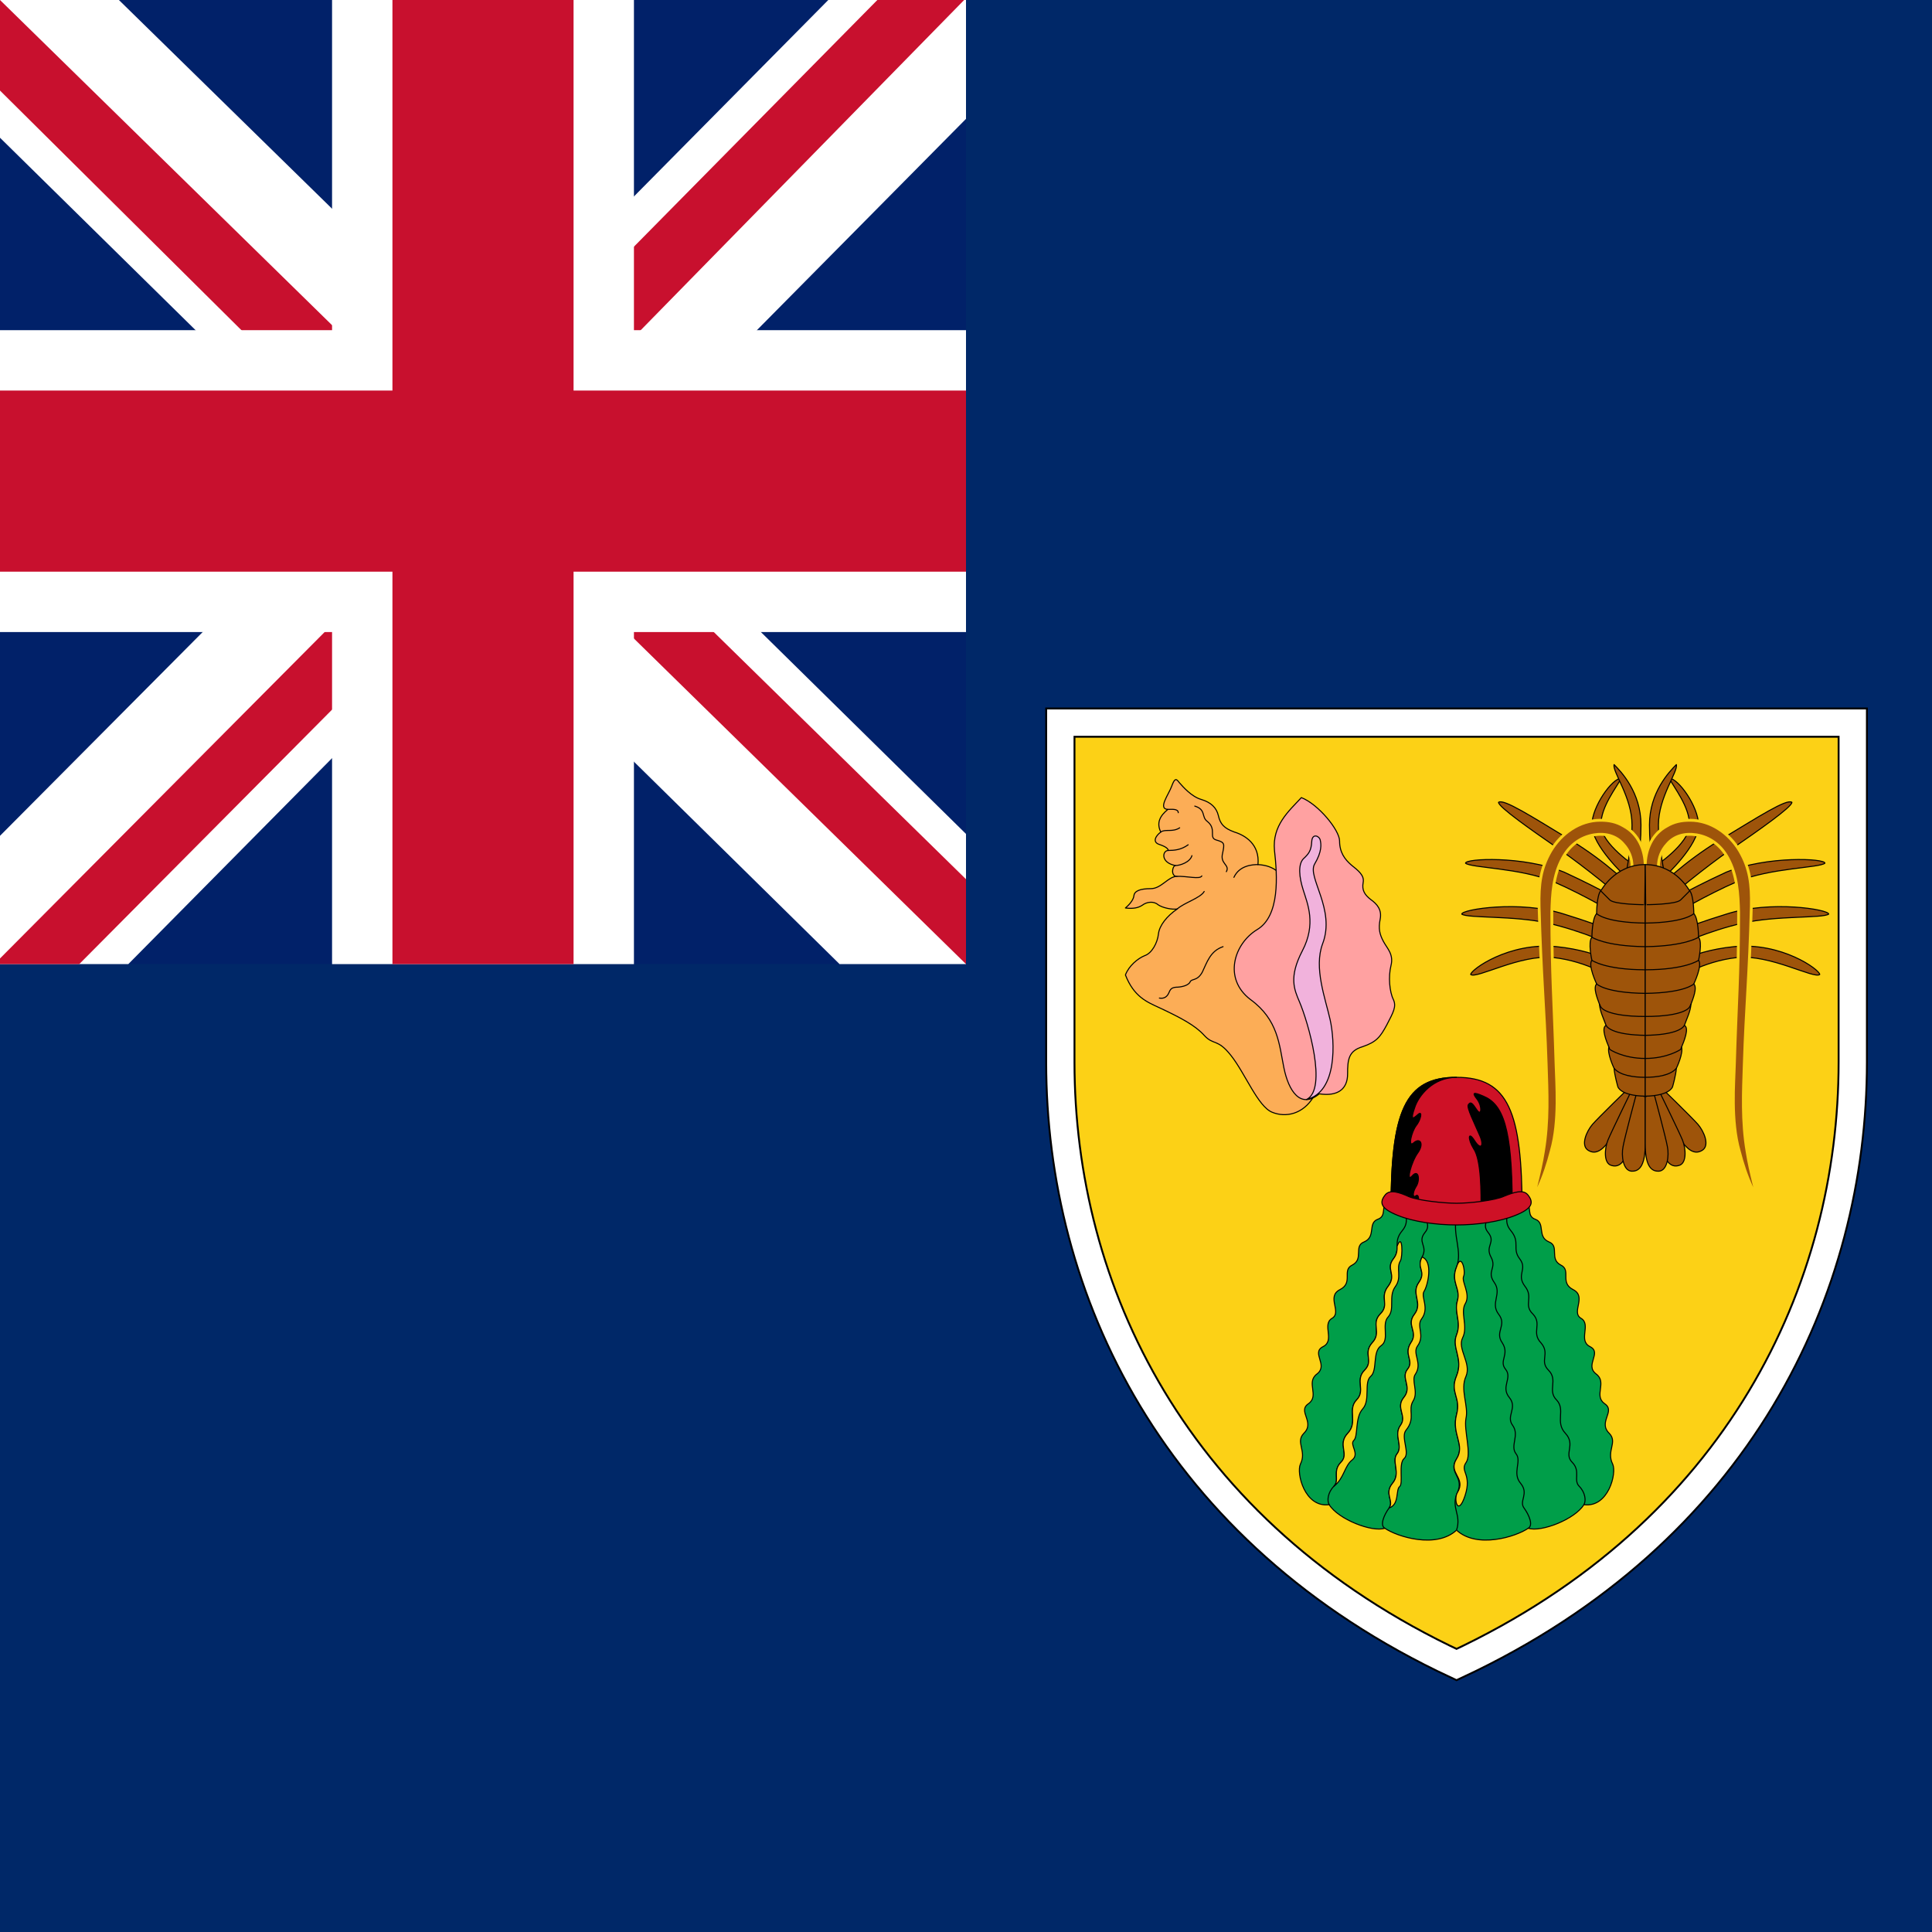
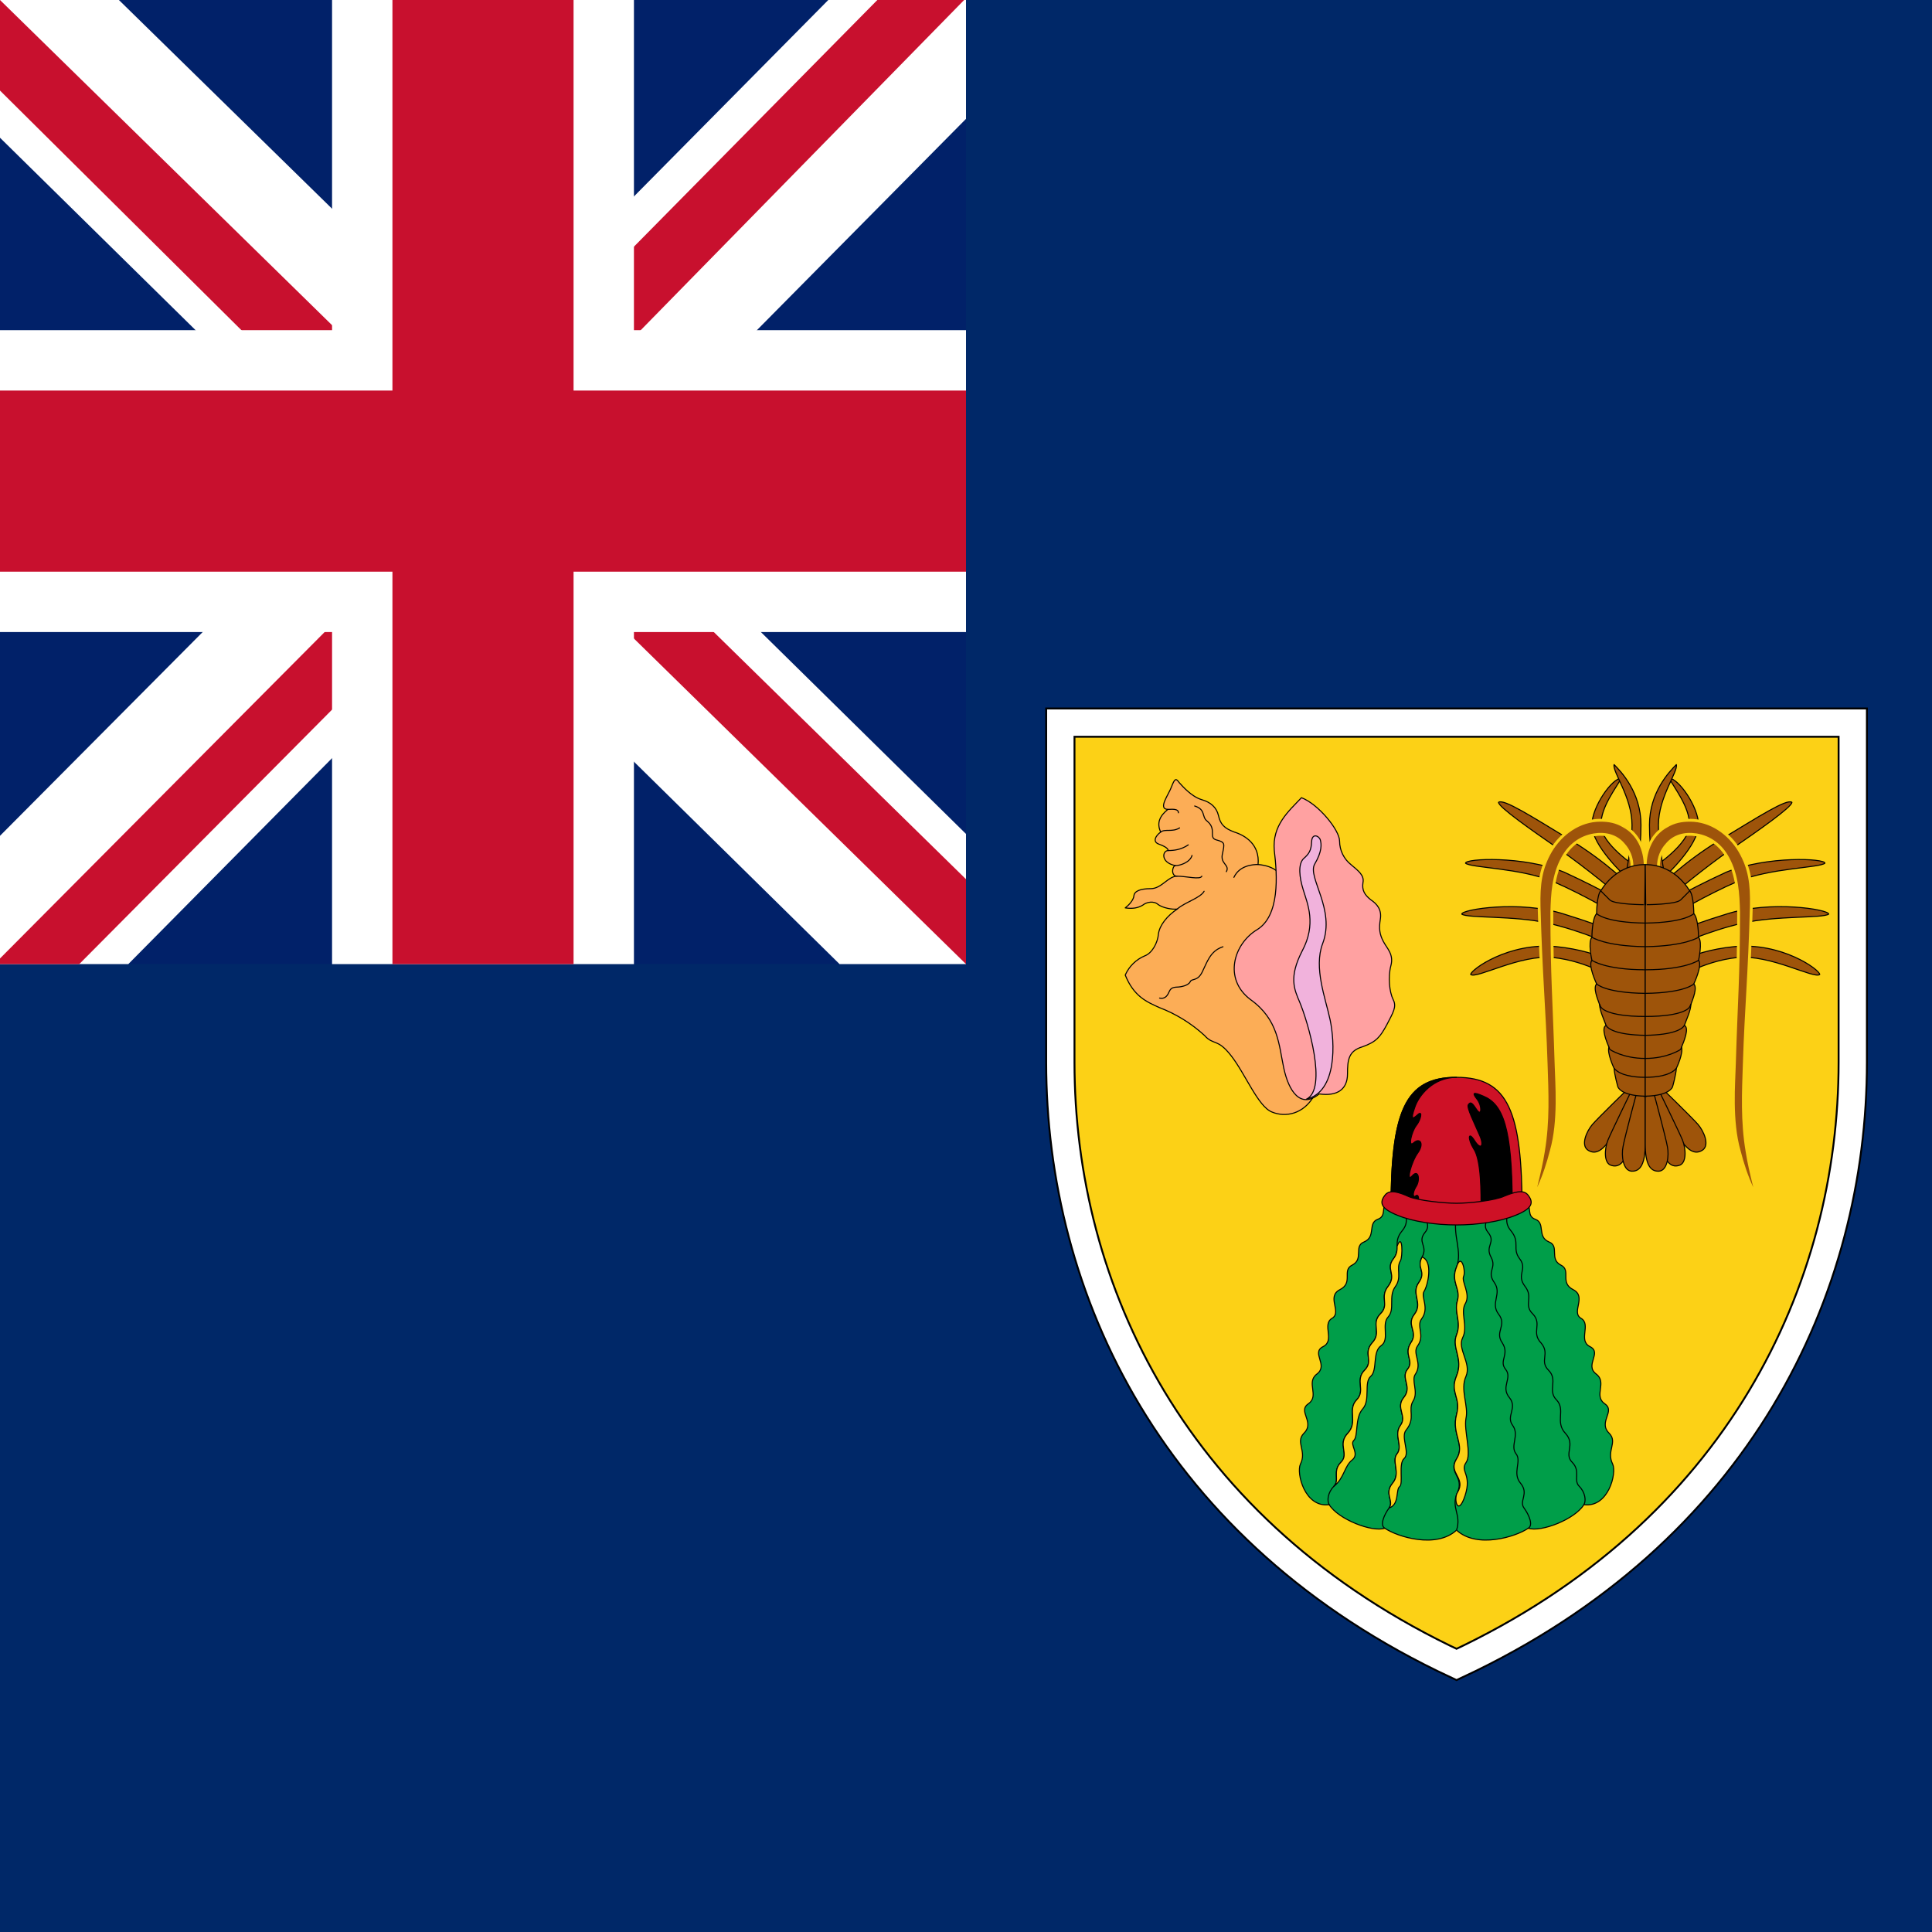
- <svg xmlns="http://www.w3.org/2000/svg" xmlns:xlink="http://www.w3.org/1999/xlink" id="flag-icons-tc" version="1.1" viewBox="0 0 512 512">
-   <path id="path314" fill="#006" d="M512 512V0H0v512z" style="fill:#002868;fill-opacity:1;stroke-width:.924" />
-   <g id="g90" fill="none" stroke="#000" transform="matrix(.125 0 0 .125 386 316.5)">
-     <path id="use26" d="M840-1000v720C840 200 600 717 0 997-600 717-840 200-840-280v-720z" style="fill:#fcd116;stroke-width:64" />
-     <path id="use28" d="M840-1000v720C840 200 600 717 0 997-600 717-840 200-840-280v-720z" style="stroke:#fff;stroke-width:56" />
-     <g id="g88" stroke-linecap="round" stroke-linejoin="round" stroke-width="2.2">
-       <g id="g38" transform="translate(-400 -400)">
-         <path id="path30" fill="#fcad56" d="M97 193c-22 37-59 45-88 33-30-12-57-82-87-120-29-37-37-21-57-43-19-21-49-37-96-59-26-12-53-23-71-69 7-19 26-35 41-41 15-5 27-27 29-46 2-18 18-38 40-53-10 2-31-2-41-9-9-8-24-6-33 1-9 6-20 8-36 6 6-5 17-16 18-26s13-15 36-15c22 0 37-26 55-26-13 0-10-22-3-23-32-6-28-32-15-32-1-4-5-8-20-13-14-5-7-18 4-26-10-20-1-35 15-48-22-1 2-32 8-49 6-16 9-18 16-8 8 9 26 30 47 36 20 6 32 17 36 34 4 18 12 27 34 35 23 7 54 26 50 69 18 1 31 6 42 15" />
-         <path id="path32" fill="#ffa1a1" d="M152-349c0 24 11 39 25 51 15 12 28 22 25 37-3 16 3 26 16 36 14 10 24 22 20 42s-1 32 7 47 22 27 16 51-3 56 5 72c7 15 0 27-14 54-14 26-22 36-51 46-30 9-32 27-32 58 0 32-21 48-60 42-40 33-65-6-75-55S22 30-37-13c-58-44-35-118 14-148 49-29 43-115 37-168-5-53 30-83 57-112 36 14 81 69 81 92z" />
-         <path id="path34" fill="#f1b2dc" d="M67-8c-11-26-23-52 6-108 30-57 11-100 2-129-9-28-11-54 0-66 12-11 17-18 18-37 1-18 16-12 18-3s4 24-12 51c-16 28 45 96 17 169-19 51 6 116 16 161s16 153-50 169c45-22 3-165-15-207Z" />
-         <path id="path36" d="M-230-16c11 2 17-4 20-11s5-11 15-12c10 0 26-3 30-11 3-8 15-1 26-21 10-21 17-45 44-54m74-174c-10 0-39 1-51 27m-83-151c24 7 14 23 26 32 22 17 2 35 20 40s17 8 13 28c-6 23 16 24 8 39m-104 79c14-13 49-23 57-37m-58-32c21-1 49 7 53-1m-56-22c10 0 31-7 35-21m-50-11c12 0 27-1 42-12m-58-27c9-7 25 1 40-9m-25-39c7 0 22-2 22 7" />
+ <svg xmlns="http://www.w3.org/2000/svg" xmlns:xlink="http://www.w3.org/1999/xlink" id="flag-icons-tc" viewBox="0 0 512 512">
+   <path fill="#002868" d="M512 512V0H0v512z" />
+   <g fill="none" stroke="#000">
+     <path fill="#fcd116" stroke-width="8" d="M491 191.5v90c0 60-30 124.6-105 159.6-75-35-105-99.6-105-159.6v-90z" />
+     <path stroke="#fff" stroke-width="7" d="M491 191.5v90c0 60-30 124.6-105 159.6-75-35-105-99.6-105-159.6v-90z" />
+     <g stroke-linecap="round" stroke-linejoin="round" stroke-width="2.2">
+       <path fill="#fcad56" stroke-width=".275" d="M348.1 290.6c-2.7 4.6-7.4 5.6-11 4.1-3.7-1.4-7.1-10.2-10.9-15-3.6-4.6-4.6-2.6-7-5.3a37.6 37.6 0 0 0-12-7.4c-3.3-1.5-6.7-2.9-9-8.6a9.8 9.8 0 0 1 5.2-5.1c1.9-.7 3.4-3.4 3.6-5.8.3-2.3 2.3-4.8 5-6.6-1.3.2-3.9-.3-5.1-1.2-1.1-1-3-.7-4.1.2-1.2.7-2.6 1-4.6.7.8-.6 2.2-2 2.3-3.2s1.6-1.9 4.5-1.9c2.8 0 4.6-3.3 6.9-3.3-1.6 0-1.3-2.7-.4-2.8-4-.8-3.5-4-1.9-4-.1-.5-.6-1-2.5-1.7-1.7-.6-.9-2.2.5-3.2-1.2-2.5-.1-4.4 1.9-6-2.8-.1.3-4 1-6.1.8-2 1.1-2.3 2-1 1 1.1 3.3 3.7 5.9 4.5 2.5.7 4 2.1 4.5 4.2.5 2.3 1.5 3.4 4.2 4.4 2.9.9 6.8 3.3 6.3 8.6 2.2.2 3.9.8 5.2 1.9" />
+       <path fill="#ffa1a1" stroke-width=".275" d="M355 222.9a8 8 0 0 0 3.1 6.3c1.9 1.6 3.5 2.8 3.1 4.7-.3 2 .4 3.2 2 4.5 1.8 1.2 3 2.7 2.6 5.2s-.2 4 .8 5.9 2.8 3.4 2 6.4-.4 7 .6 9c1 1.9 0 3.4-1.7 6.7-1.8 3.3-2.8 4.5-6.4 5.8-3.7 1.1-4 3.4-4 7.2 0 4-2.6 6-7.5 5.3-5 4.1-8.1-.8-9.4-6.9s-1.4-12.8-8.8-18.1c-7.3-5.5-4.4-14.8 1.7-18.5 6.1-3.7 5.4-14.4 4.6-21-.6-6.7 3.8-10.4 7.2-14 4.5 1.7 10.1 8.6 10.1 11.5z" />
+       <path fill="#f1b2dc" stroke-width=".275" d="M344.4 265.5c-1.4-3.3-2.9-6.5.7-13.5 3.8-7.1 1.4-12.5.3-16.1-1.1-3.5-1.4-6.8 0-8.3 1.5-1.3 2.1-2.2 2.2-4.6.1-2.3 2-1.5 2.3-.4s.5 3-1.5 6.4c-2 3.5 5.6 12 2.1 21.1-2.4 6.4.8 14.5 2 20.2s2 19-6.3 21c5.7-2.7.4-20.6-1.8-25.8Z" />
+       <path stroke-width=".275" d="M307.3 264.5c1.3.3 2-.5 2.4-1.4s.7-1.4 2-1.5c1.2 0 3.2-.4 3.7-1.4.4-1 1.9 0 3.2-2.6 1.3-2.6 2.1-5.6 5.5-6.7m9.3-21.8c-1.3 0-4.9.2-6.4 3.4m-10.4-18.9c3 .9 1.8 2.9 3.3 4 2.7 2.2.2 4.4 2.5 5s2.1 1 1.6 3.5c-.8 2.9 2 3 1 4.9m-13 9.9c1.8-1.7 6.1-2.9 7.1-4.7m-7.2-4c2.6 0 6.1 1 6.6 0m-7-2.8c1.3 0 3.9-.9 4.4-2.7m-6.3-1.3c1.5 0 3.4-.2 5.3-1.5m-7.3-3.4c1.1-.9 3.1.1 5-1.1m-3.1-4.9c.9 0 2.8-.3 2.8.9" />
+       <g fill="#9e540a" transform="matrix(.125 0 0 .125 436 266.5)">
+         <g id="b">
+           <path d="M-55-233s-70-59-128-99-128-89-128-99c11-8 70 30 151 79 82 50 128 99 128 99zm-5 40s-68-41-135-70c-70-29-175-29-186-39 0-10 122-16 209 19 89 41 135 70 135 70zm-1 68s-74-34-146-50c-70-16-170-10-182-19 0-10 124-30 217 0 94 29 134 49 134 49zm-4 69s-56-38-130-46c-70-7-163 46-175 36 0-10 81-69 182-59 99 10 146 49 146 49zm23-218s-71-65-71-109c0-39 43-99 62-99-10 20-43 60-43 99 0 40 75 89 75 89z" />
+           <path d="M-42-274s14-65 14-109c0-59-42-113-38-128 15 15 57 59 57 128 0 60-10 89-10 89z" />
+           <g stroke="none">
+             <use xlink:href="#a" width="100%" height="100%" stroke="#fcd116" stroke-width="12" />
+             <path id="a" d="M-25-295c0-19-7-36-19-49-16-19-40-25-65-21-30 5-54 23-69 51-20 37-22 77-23 116 0 135 5 190 9 323 1 39 8 119-10 182-7 27-15 52-27 78 8-33 12-50 16-75 11-65 8-126 6-186-4-123-11-186-15-335-1-45 3-79 24-115 22-37 60-64 103-64 18 0 33 3 48 12 30 16 44 49 44 82z" />
+           </g>
+           <path d="M-19 187s-28 50-49 86-38 44-54 33c-15-11-2-40 10-54s79-79 79-79z" />
+           <path d="M-12 191s-11 57-20 98c-8 41-22 55-39 50-18-4-15-37-8-54s49-103 49-103z" />
+           <path d="M0 193v100c0 42-10 59-29 58-18-1-22-33-18-52 3-18 28-111 28-111z" />
+         </g>
+         <use xlink:href="#b" width="100%" height="100%" transform="scale(-1 1)" />
+         <g id="c">
+           <path d="M0 192c-53-1-58-20-58-20s-7-24-8-39c-1-2-15-32-11-45-5-12-17-41-6-46-5-14-13-30-14-45-4-11-14-35-6-43 0 0-19-40-10-50 0 0-9-39 0-49 0 0 0-40 10-50 0 0 0-39 9-49 0 2 28-55 94-55l-1 85h1z" />
+           <path fill="none" d="M0-26c-85-1-103-20-103-20M0-76c-85 0-113-20-113-20M0-125c-85-1-113-20-113-20M0-175c-85-1-103-20-103-20m102-19c1 0-64 0-74-10l-19-19M0 152c-25 0-53-4-66-19m66-21c-47 0-75-19-75-19s-1-2-2-5M0 63c-62-1-79-14-83-21M0 23C-85 23-94 3-94 3l-3-6" />
+         </g>
+         <use xlink:href="#c" width="100%" height="100%" transform="scale(-1 1)" />
      </g>
-       <g id="g65" fill="#9e540a" transform="translate(400 -400)">
-         <g id="L1">
-           <path id="path40" d="M-55-233s-70-59-128-99-128-89-128-99c11-8 70 30 151 79 82 50 128 99 128 99zm-5 40s-68-41-135-70c-70-29-175-29-186-39 0-10 122-16 209 19 89 41 135 70 135 70zm-1 68s-74-34-146-50c-70-16-170-10-182-19 0-10 124-30 217 0 94 29 134 49 134 49zm-4 69s-56-38-130-46c-70-7-163 46-175 36 0-10 81-69 182-59 99 10 146 49 146 49zm23-218s-71-65-71-109c0-39 43-99 62-99-10 20-43 60-43 99 0 40 75 89 75 89z" />
-           <path id="path42" d="M-42-274s14-65 14-109c0-59-42-113-38-128 15 15 57 59 57 128 0 60-10 89-10 89z" />
-           <g id="g47" stroke="none">
-             <use xlink:href="#ant" id="use44" width="100%" height="100%" x="0" y="0" stroke="#fcd116" stroke-width="12" />
-             <path id="ant" d="M-25-295c0-19-7-36-19-49-16-19-40-25-65-21-30 5-54 23-69 51-20 37-22 77-23 116 0 135 5 190 9 323 1 39 8 119-10 182-7 27-15 52-27 78 8-33 12-50 16-75 11-65 8-126 6-186-4-123-11-186-15-335-1-45 3-79 24-115 22-37 60-64 103-64 18 0 33 3 48 12 30 16 44 49 44 82z" />
-           </g>
-           <path id="path49" d="M-19 187s-28 50-49 86-38 44-54 33c-15-11-2-40 10-54s79-79 79-79z" />
-           <path id="path51" d="M-12 191s-11 57-20 98c-8 41-22 55-39 50-18-4-15-37-8-54s49-103 49-103z" />
-           <path id="path53" d="M0 193v100c0 42-10 59-29 58-18-1-22-33-18-52 3-18 28-111 28-111z" />
+       <g transform="matrix(.125 0 0 .125 386 316.5)">
+         <g id="d">
+           <path fill="#009e49" d="M0 712c-43 40-126 14-152-4-27 9-99-19-118-50-52 7-70-67-61-86 14-28-11-46 7-65 25-24-14-47 10-63 24-17-6-45 18-63 25-19-13-45 13-58s-3-47 19-60-13-46 17-61c29-15 3-41 26-52 25-13 2-40 25-49 26-11 7-40 29-48 19-7 7-25 19-41H0" />
+           <path d="M-99 18c-20 20 4 35-16 59-21 25-2 38-19 60s8 33-11 58c-19 24 4 39-17 59-20 21 4 39-17 61-20 23 4 38-16 58-21 21 3 43-17 63-20 21 4 47-19 71-22 24 4 43-14 61-19 19-2 38-15 51s-15 31-10 39M-60 25c-18 25 10 36-7 56-17 21 7 28-6 52s10 30-7 54 9 43-9 67c-19 24 9 37-8 61-16 25 8 38-7 56-15 19 11 37-8 60-18 22 8 39-7 59-15 21 6 43-7 60-13 16 9 41-10 63-18 22 4 37-7 52s-20 37-9 43" />
        </g>
-         <use xlink:href="#L1" id="use56" width="100%" height="100%" x="0" y="0" transform="scale(-1 1)" />
-         <g id="L2">
-           <path id="path58" d="M0 192c-53-1-58-20-58-20s-7-24-8-39c-1-2-15-32-11-45-5-12-17-41-6-46-5-14-13-30-14-45-4-11-14-35-6-43 0 0-19-40-10-50 0 0-9-39 0-49 0 0 0-40 10-50 0 0 0-39 9-49 0 2 28-55 94-55l-1 85h1z" />
-           <path id="path60" fill="none" d="M0-26c-85-1-103-20-103-20M0-76c-85 0-113-20-113-20M0-125c-85-1-113-20-113-20M0-175c-85-1-103-20-103-20m102-19c1 0-64 0-74-10l-19-19M0 152c-25 0-53-4-66-19m66-21c-47 0-75-19-75-19s-1-2-2-5M0 63c-62-1-79-14-83-21M0 23C-85 23-94 3-94 3l-3-6" />
-         </g>
-         <use xlink:href="#L2" id="use63" width="100%" height="100%" x="0" y="0" transform="scale(-1 1)" />
-       </g>
-       <g id="g86">
-         <g id="L3">
-           <path id="path67" fill="#009e49" d="M0 712c-43 40-126 14-152-4-27 9-99-19-118-50-52 7-70-67-61-86 14-28-11-46 7-65 25-24-14-47 10-63 24-17-6-45 18-63 25-19-13-45 13-58s-3-47 19-60-13-46 17-61c29-15 3-41 26-52 25-13 2-40 25-49 26-11 7-40 29-48 19-7 7-25 19-41H0" />
-           <path id="path69" d="M-99 18c-20 20 4 35-16 59-21 25-2 38-19 60s8 33-11 58c-19 24 4 39-17 59-20 21 4 39-17 61-20 23 4 38-16 58-21 21 3 43-17 63-20 21 4 47-19 71-22 24 4 43-14 61-19 19-2 38-15 51s-15 31-10 39M-60 25c-18 25 10 36-7 56-17 21 7 28-6 52s10 30-7 54 9 43-9 67c-19 24 9 37-8 61-16 25 8 38-7 56-15 19 11 37-8 60-18 22 8 39-7 59-15 21 6 43-7 60-13 16 9 41-10 63-18 22 4 37-7 52s-20 37-9 43" />
-         </g>
-         <use xlink:href="#L3" id="use72" width="100%" height="100%" x="0" y="0" transform="scale(-1 1)" />
-         <path id="path74" stroke="#009e49" d="M0 712V12" />
-         <path id="path76" d="M0 48c-9 39 13 73 0 106-13 32 9 45 2 71-8 26 9 45-2 73s15 50 0 87c-15 36 10 45 0 82-11 42 19 64 0 94s17 37 2 71c-15 33 9 46-2 80" />
-         <path id="path78" fill="#fcd116" d="M15 174c-5 11 15 37 4 57-12 19 6 49-6 73s19 54 7 82c-13 28 6 63 0 89-5 26 13 76 0 94-13 19 13 24-2 70s-25 7-16-7c19-31-21-41-2-71s-11-52 0-94c10-37-15-46 0-82 15-37-11-59 0-87s-6-47 2-73c7-26-15-39-2-71 10-32 20 9 15 20zm-84 32c-7 12 12 35-5 58-12 16 8 35-9 58-11 16 11 36-4 59-10 13 7 38-5 57-12 20 6 36-15 62-12 14 9 49-4 60s-1 54-10 60c-8 7 0 38-22 45 11-15-11-30 7-52 19-22-3-47 10-63 13-17-8-39 7-60 15-20-11-37 7-59 19-23-7-41 8-60 15-18-9-31 7-56 17-24-11-37 8-61 18-24-8-43 9-67s-6-30 7-54c24 9 12 61 4 73zm-50-65c-10 16 4 35-11 55-15 21 0 47-15 64-15 16 4 48-15 61s-7 52-22 65 0 50-17 69-9 58-19 67c-9 9 13 28-3 41-17 13-17 39-39 56 13-13-4-32 15-51 18-18-8-37 14-61 23-24-1-50 19-71 20-20-4-42 17-63 20-20-4-35 16-58 21-22-3-40 17-61 21-20-2-35 17-59 19-25-6-36 11-58 8-10 8-19 8-27 12-31 12 23 7 31z" />
-         <path id="path80" fill="#ce1126" d="M-139 35c0-210 29-283 139-283s139 73 139 283z" />
-         <path id="path82" fill="#000" d="M-139 35c0-210 29-283 139-283-50 0-81 39-89 65-9 26-4 24 7 14s6 12-4 24c-9 12-18 47-5 36 13-12 23 1 9 21-14 19-26 65-12 49s17 10 8 23c-8 13-7 25 0 19 8-6 7 21 0 32zm191-4C52 0 53-73 36-97c-12-19-12-39 2-17s21 11 11-11c-12-28-28-59-24-65 5-7 8-4 18 11s12-7 1-22c-11-14-10-17 13-7 41 17 61 66 61 231z" />
-         <path id="path84" fill="#ce1126" d="M0 65c-44 0-92-7-124-20-38-15-40-28-27-44 10-12 30-5 50 4 19 8 73 14 101 14s82-6 101-15c20-8 40-15 50-3 13 16 11 29-27 44C92 58 44 65 0 65Z" />
+         <use xlink:href="#d" width="100%" height="100%" transform="scale(-1 1)" />
+         <path stroke="#009e49" d="M0 712V12" />
+         <path d="M0 48c-9 39 13 73 0 106-13 32 9 45 2 71-8 26 9 45-2 73s15 50 0 87c-15 36 10 45 0 82-11 42 19 64 0 94s17 37 2 71c-15 33 9 46-2 80" />
+         <path fill="#fcd116" d="M15 174c-5 11 15 37 4 57-12 19 6 49-6 73s19 54 7 82c-13 28 6 63 0 89-5 26 13 76 0 94-13 19 13 24-2 70s-25 7-16-7c19-31-21-41-2-71s-11-52 0-94c10-37-15-46 0-82 15-37-11-59 0-87s-6-47 2-73c7-26-15-39-2-71 10-32 20 9 15 20zm-84 32c-7 12 12 35-5 58-12 16 8 35-9 58-11 16 11 36-4 59-10 13 7 38-5 57-12 20 6 36-15 62-12 14 9 49-4 60s-1 54-10 60c-8 7 0 38-22 45 11-15-11-30 7-52 19-22-3-47 10-63 13-17-8-39 7-60 15-20-11-37 7-59 19-23-7-41 8-60 15-18-9-31 7-56 17-24-11-37 8-61 18-24-8-43 9-67s-6-30 7-54c24 9 12 61 4 73zm-50-65c-10 16 4 35-11 55-15 21 0 47-15 64-15 16 4 48-15 61s-7 52-22 65 0 50-17 69-9 58-19 67c-9 9 13 28-3 41-17 13-17 39-39 56 13-13-4-32 15-51 18-18-8-37 14-61 23-24-1-50 19-71 20-20-4-42 17-63 20-20-4-35 16-58 21-22-3-40 17-61 21-20-2-35 17-59 19-25-6-36 11-58 8-10 8-19 8-27 12-31 12 23 7 31z" />
+         <path fill="#ce1126" d="M-139 35c0-210 29-283 139-283s139 73 139 283z" />
+         <path fill="#000" d="M-139 35c0-210 29-283 139-283-50 0-81 39-89 65-9 26-4 24 7 14s6 12-4 24c-9 12-18 47-5 36 13-12 23 1 9 21-14 19-26 65-12 49s17 10 8 23c-8 13-7 25 0 19 8-6 7 21 0 32zm191-4C52 0 53-73 36-97c-12-19-12-39 2-17s21 11 11-11c-12-28-28-59-24-65 5-7 8-4 18 11s12-7 1-22c-11-14-10-17 13-7 41 17 61 66 61 231z" />
+         <path fill="#ce1126" d="M0 65c-44 0-92-7-124-20-38-15-40-28-27-44 10-12 30-5 50 4 19 8 73 14 101 14s82-6 101-15c20-8 40-15 50-3 13 16 11 29-27 44C92 58 44 65 0 65Z" />
      </g>
    </g>
  </g>
-   <path id="path3201" fill="#012169" d="M0-.5h256v256H0Z" style="stroke-width:.5" />
-   <path id="path3203" fill="#fff" d="M256-.5v32l-95 96 95 93.5v34.5h-33.5l-95.5-94-93 94H0v-34L93 128 0 36.5v-37h31l96 94 93-94z" style="stroke-width:.5" />
-   <path id="path3205" fill="#c8102e" d="m92 161.5 5.5 17-76.5 77H0V254Zm62-6 27 4 75 73.5v22.5zM256-.5l-96 98-2-22 75-76zM0 0l96.5 94.5-29.5-4L0 24Z" style="stroke-width:.5" />
-   <path id="path3207" fill="#fff" d="M88-.5v256h80V-.5zm-88 88v80h256v-80z" style="stroke-width:.5" />
-   <path id="path3209" fill="#c8102e" d="M0 103.5v48h256v-48zM104-.5v256h48V-.5z" style="stroke-width:.5" />
+   <path fill="#012169" d="M0-.5h256v256H0Z" />
+   <path fill="#fff" d="M256-.5v32l-95 96 95 93.5v34.5h-33.5l-95.5-94-93 94H0v-34L93 128 0 36.5v-37h31l96 94 93-94z" />
+   <path fill="#c8102e" d="m92 161.5 5.5 17-76.5 77H0V254Zm62-6 27 4 75 73.5v22.5zM256-.5l-96 98-2-22 75-76zM0 0l96.5 94.5-29.5-4L0 24Z" />
+   <path fill="#fff" d="M88-.5v256h80V-.5zm-88 88v80h256v-80z" />
+   <path fill="#c8102e" d="M0 103.5v48h256v-48zM104-.5v256h48V-.5z" />
</svg>
